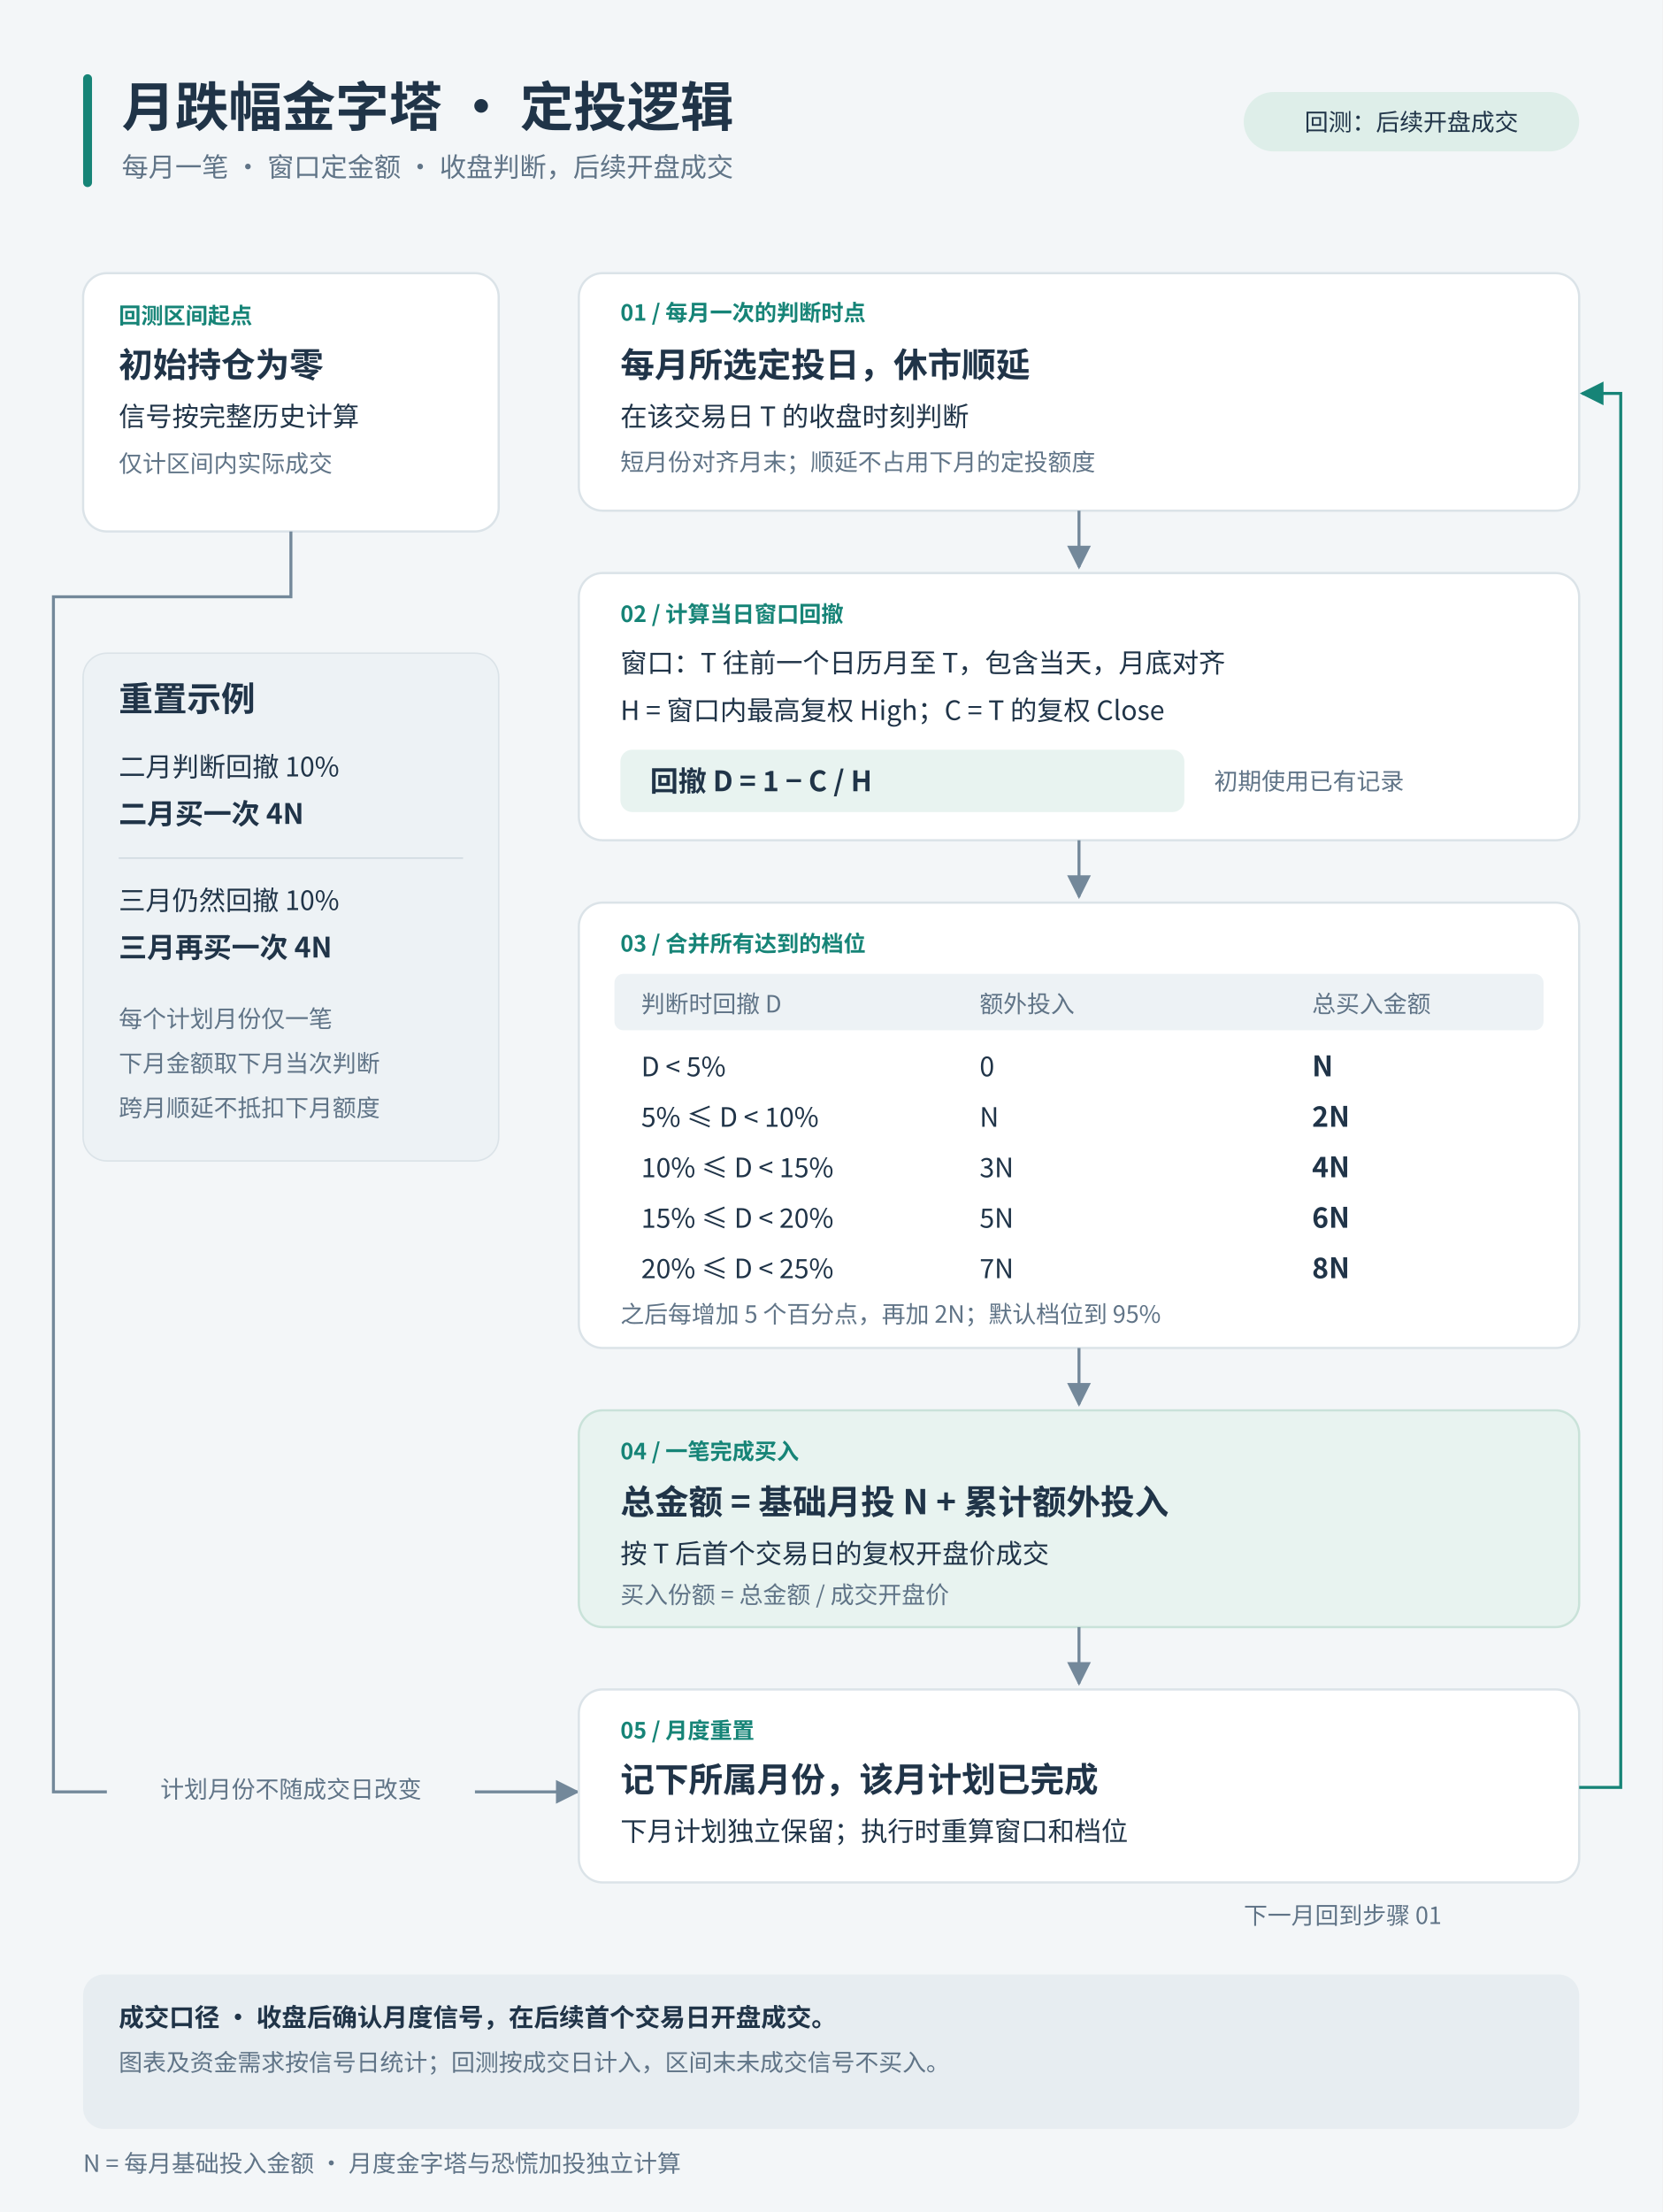
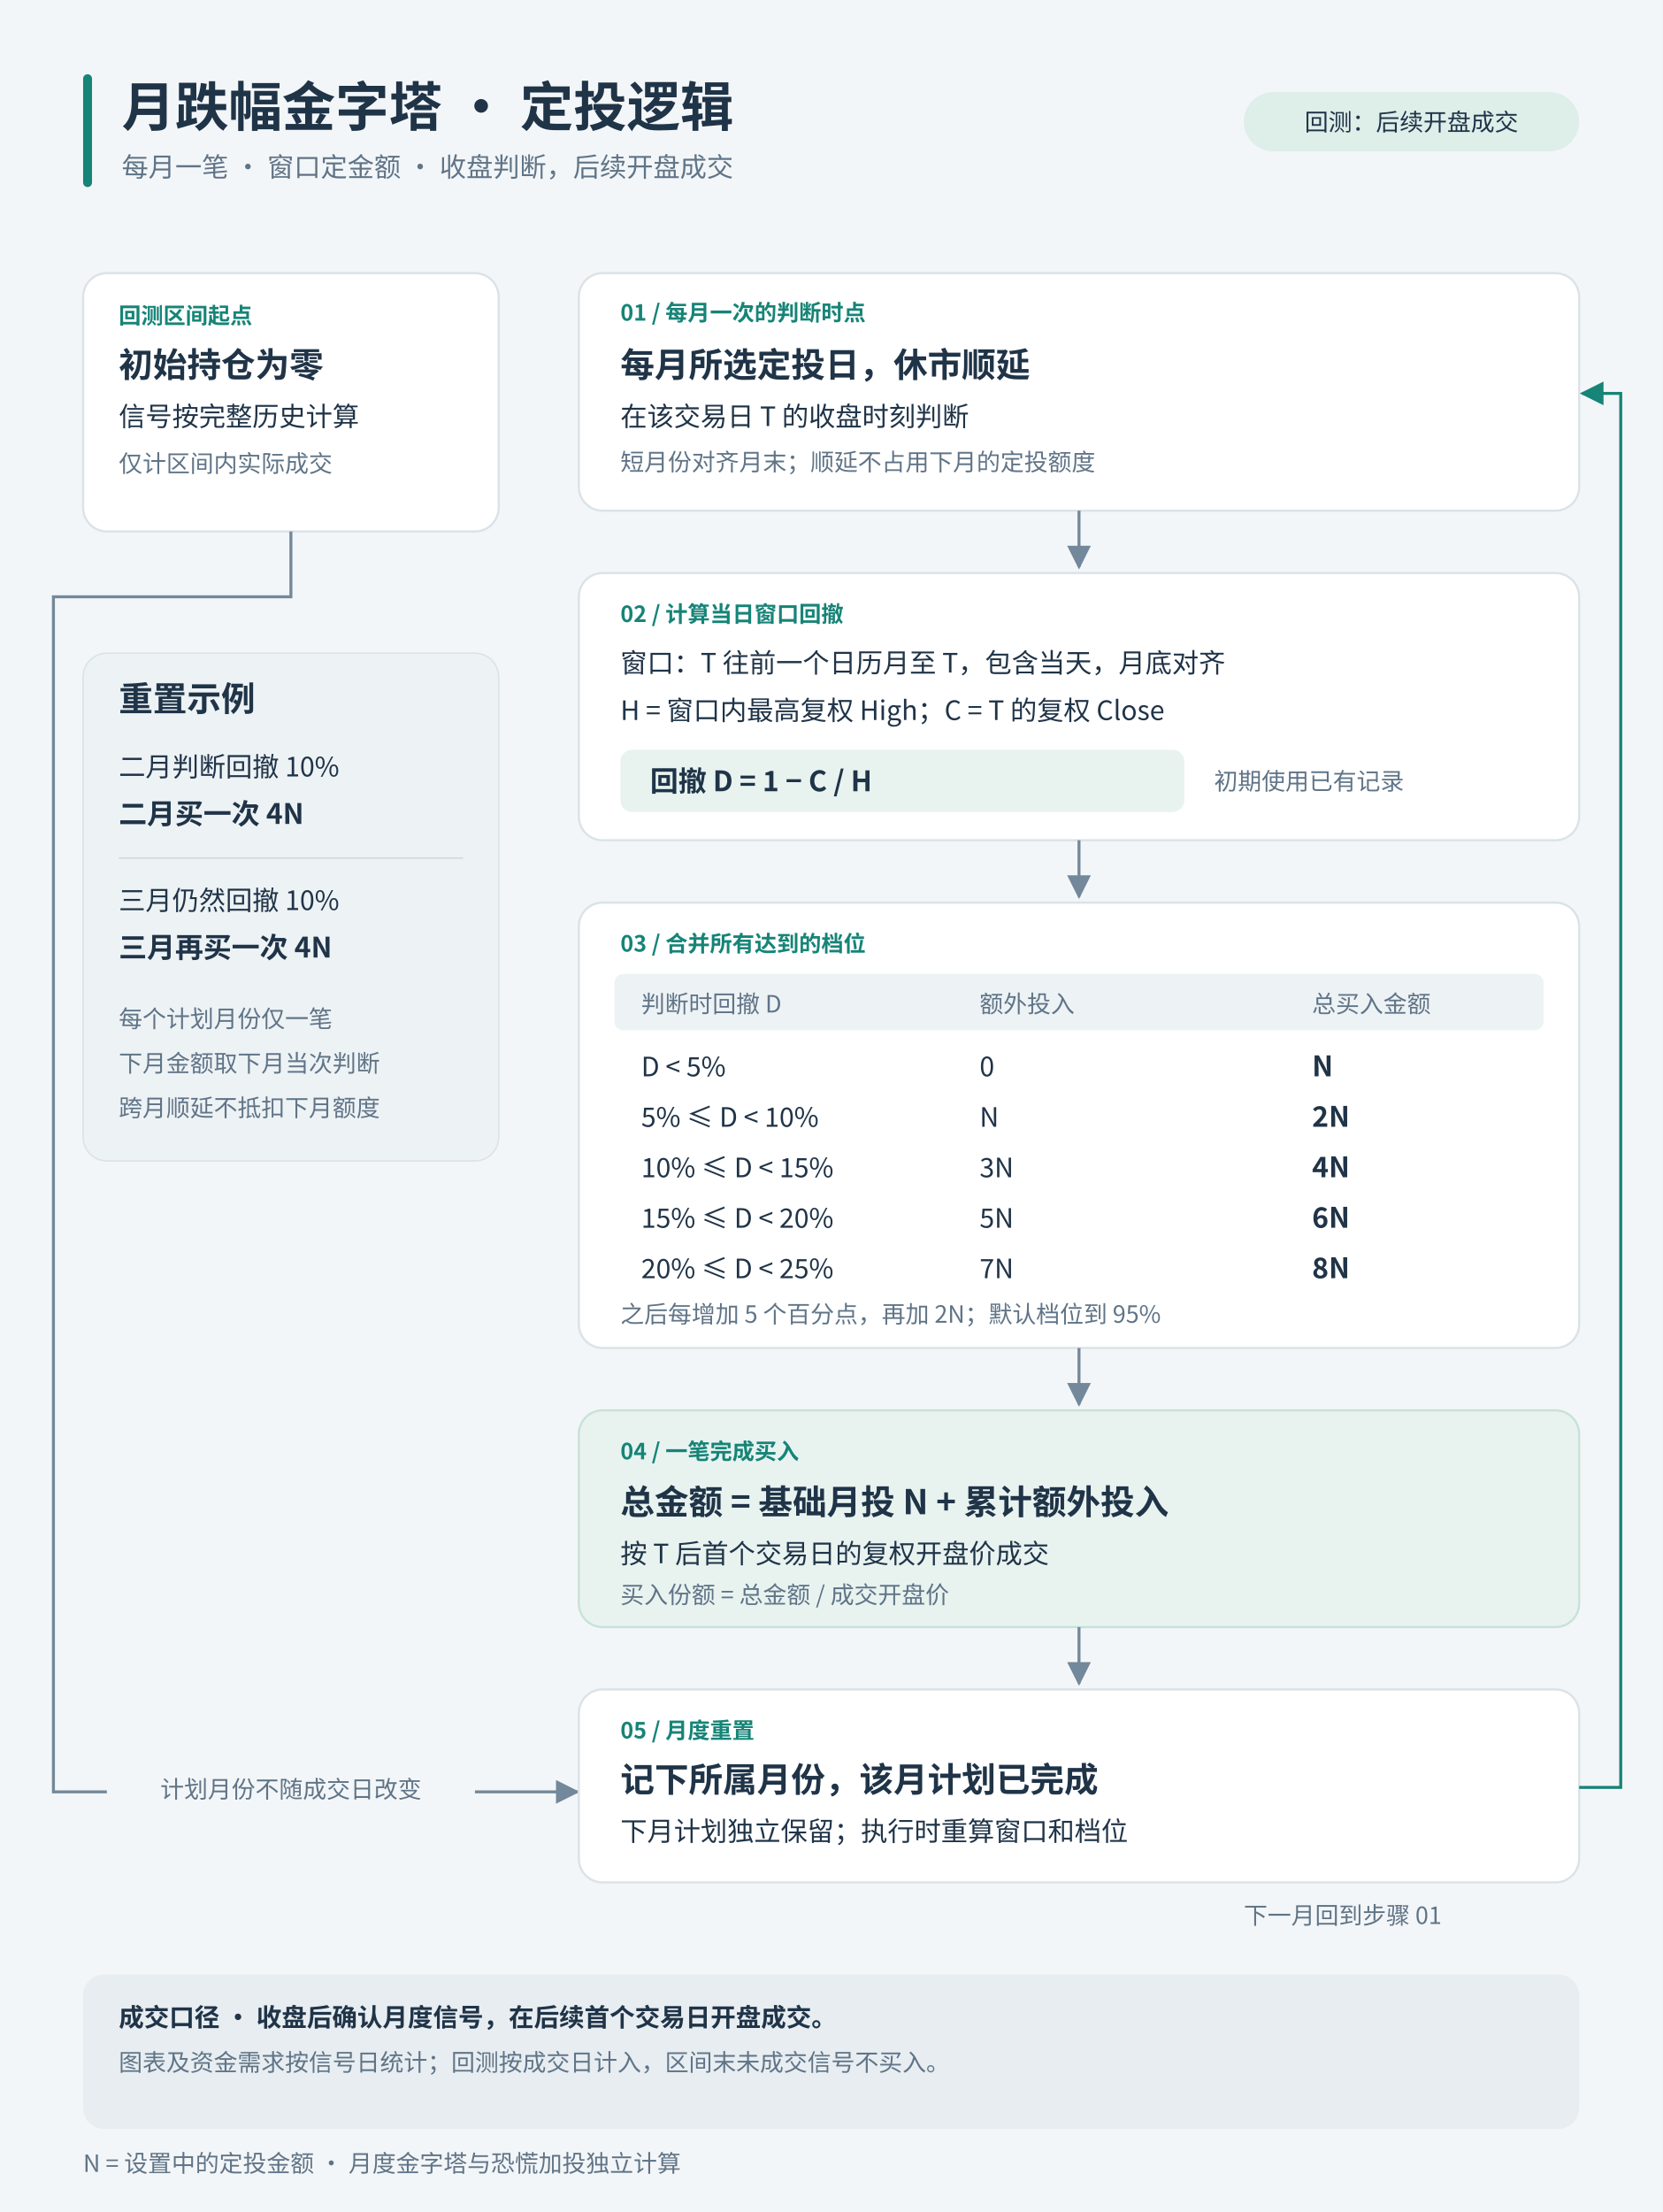
<svg xmlns="http://www.w3.org/2000/svg" width="1120" height="1490" viewBox="0 0 1120 1490" role="img" aria-labelledby="title desc">
  <defs>
    <marker id="arrow" viewBox="0 0 10 10" refX="9" refY="5" markerWidth="8" markerHeight="8" orient="auto-start-reverse">
      <path d="M0 0 L10 5 L0 10 Z" fill="#73889a" />
    </marker>
    <marker id="tealArrow" viewBox="0 0 10 10" refX="9" refY="5" markerWidth="8" markerHeight="8" orient="auto-start-reverse">
      <path d="M0 0 L10 5 L0 10 Z" fill="#168477" />
    </marker>
    <style>
    text{font-family:"Microsoft YaHei","PingFang SC","Noto Sans CJK SC",sans-serif;fill:#203448}
    .title{font-size:36px;font-weight:700}.subtitle{font-size:18px;fill:#607487}
    .heading{font-size:23px;font-weight:700}.body{font-size:18px}.small{font-size:16px;fill:#607487}
    .number{font-size:15px;font-weight:700;fill:#168477}.money{font-size:19px;font-weight:700}
    .line{fill:none;stroke:#73889a;stroke-width:2;marker-end:url(#arrow)}
    .loop{fill:none;stroke:#168477;stroke-width:2;marker-end:url(#tealArrow)}
    .card{fill:#fff;stroke:#dbe3e8;stroke-width:1.5}
  </style>
  </defs>
  <rect width="1120" height="1490" fill="#f3f6f8" />
  <rect x="56" y="50" width="6" height="76" rx="3" fill="#168477" />
  <text x="82" y="85" class="title">月跌幅金字塔 · 定投逻辑</text>
  <text x="82" y="119" class="subtitle">每月一笔 · 窗口定金额 · 收盘判断，后续开盘成交</text>
  <rect x="838" y="62" width="226" height="40" rx="20" fill="#deeee9" />
  <text x="951" y="88" text-anchor="middle" font-size="16" fill="#168477">回测：后续开盘成交</text>
  <rect class="card" x="56" y="184" width="280" height="174" rx="16" />
  <text x="80" y="218" class="number">回测区间起点</text>
  <text x="80" y="254" class="heading">初始持仓为零</text>
  <text x="80" y="287" class="body">信号按完整历史计算</text>
  <text x="80" y="318" class="small">仅计区间内实际成交</text>
  <path class="line" d="M196 358 V402 H36 V1207 H389" />
  <rect x="72" y="1182" width="248" height="48" rx="10" fill="#f3f6f8" />
  <text x="196" y="1211" text-anchor="middle" class="small">计划月份不随成交日改变</text>
  <rect class="card" x="390" y="184" width="674" height="160" rx="16" />
  <text x="418" y="216" class="number">01 / 每月一次的判断时点</text>
  <text x="418" y="254" class="heading">每月所选定投日，休市顺延</text>
  <text x="418" y="287" class="body">在该交易日 T 的收盘时刻判断</text>
  <text x="418" y="317" class="small">短月份对齐月末；顺延不占用下月的定投额度</text>
  <path class="line" d="M727 344 V382" />
  <rect class="card" x="390" y="386" width="674" height="180" rx="16" />
  <text x="418" y="419" class="number">02 / 计算当日窗口回撤</text>
  <text x="418" y="453" class="body">窗口：T 往前一个日历月至 T，包含当天，月底对齐</text>
  <text x="418" y="485" class="body">H = 窗口内最高复权 High；C = T 的复权 Close</text>
  <rect x="418" y="505" width="380" height="42" rx="8" fill="#e8f3f0" />
  <text x="438" y="533" class="money">回撤 D = 1 − C / H</text>
  <text x="818" y="532" class="small">初期使用已有记录</text>
  <path class="line" d="M727 566 V604" />
  <rect class="card" x="390" y="608" width="674" height="300" rx="16" />
  <text x="418" y="641" class="number">03 / 合并所有达到的档位</text>
  <rect x="414" y="656" width="626" height="38" rx="6" fill="#edf2f5" />
  <text x="432" y="682" class="small">判断时回撤 D</text>
  <text x="660" y="682" class="small">额外投入</text>
  <text x="884" y="682" class="small">总买入金额</text>
  <g class="body">
    <text x="432" y="725">D &lt; 5%</text>
    <text x="660" y="725">0</text>
    <text x="884" y="725" class="money">N</text>
    <text x="432" y="759">5% ≤ D &lt; 10%</text>
    <text x="660" y="759">N</text>
    <text x="884" y="759" class="money">2N</text>
    <text x="432" y="793">10% ≤ D &lt; 15%</text>
    <text x="660" y="793">3N</text>
    <text x="884" y="793" class="money">4N</text>
    <text x="432" y="827">15% ≤ D &lt; 20%</text>
    <text x="660" y="827">5N</text>
    <text x="884" y="827" class="money">6N</text>
    <text x="432" y="861">20% ≤ D &lt; 25%</text>
    <text x="660" y="861">7N</text>
    <text x="884" y="861" class="money">8N</text>
  </g>
  <text x="418" y="891" class="small">之后每增加 5 个百分点，再加 2N；默认档位到 95%</text>
  <path class="line" d="M727 908 V946" />
  <rect x="390" y="950" width="674" height="146" rx="16" fill="#e8f3f0" stroke="#c9e2d9" stroke-width="1.5" />
  <text x="418" y="983" class="number">04 / 一笔完成买入</text>
  <text x="418" y="1020" class="heading">总金额 = 基础月投 N + 累计额外投入</text>
  <text x="418" y="1053" class="body">按 T 后首个交易日的复权开盘价成交</text>
  <text x="418" y="1080" class="small">买入份额 = 总金额 / 成交开盘价</text>
  <path class="line" d="M727 1096 V1134" />
  <rect class="card" x="390" y="1138" width="674" height="130" rx="16" />
  <text x="418" y="1171" class="number">05 / 月度重置</text>
  <text x="418" y="1207" class="heading">记下所属月份，该月计划已完成</text>
  <text x="418" y="1240" class="body">下月计划独立保留；执行时重算窗口和档位</text>
  <path class="loop" d="M1064 1204 H1092 V265 H1066" />
  <text x="838" y="1296" class="small">下一月回到步骤 01</text>
  <rect x="56" y="440" width="280" height="342" rx="16" fill="#edf2f5" stroke="#dbe3e8" />
  <text x="80" y="479" class="heading">重置示例</text>
  <text x="80" y="523" class="body">二月判断回撤 10%</text>
  <text x="80" y="555" class="money">二月买一次 4N</text>
  <path d="M80 578 H312" stroke="#d0dae1" />
  <text x="80" y="613" class="body">三月仍然回撤 10%</text>
  <text x="80" y="645" class="money">三月再买一次 4N</text>
  <text x="80" y="692" class="small">每个计划月份仅一笔</text>
  <text x="80" y="722" class="small">下月金额取下月当次判断</text>
  <text x="80" y="752" class="small">跨月顺延不抵扣下月额度</text>
  <rect x="56" y="1330" width="1008" height="104" rx="14" fill="#e7edf1" />
  <text x="80" y="1365" font-size="17" font-weight="700">成交口径 · 收盘后确认月度信号，在后续首个交易日开盘成交。</text>
  <text x="80" y="1395" class="small">图表及资金需求按信号日统计；回测按成交日计入，区间末未成交信号不买入。</text>
-   <text x="56" y="1463" class="small">N = 每月基础投入金额 · 月度金字塔与恐慌加投独立计算</text>
+   <text x="56" y="1463" class="small">N = 设置中的定投金额 · 月度金字塔与恐慌加投独立计算</text>
</svg>
